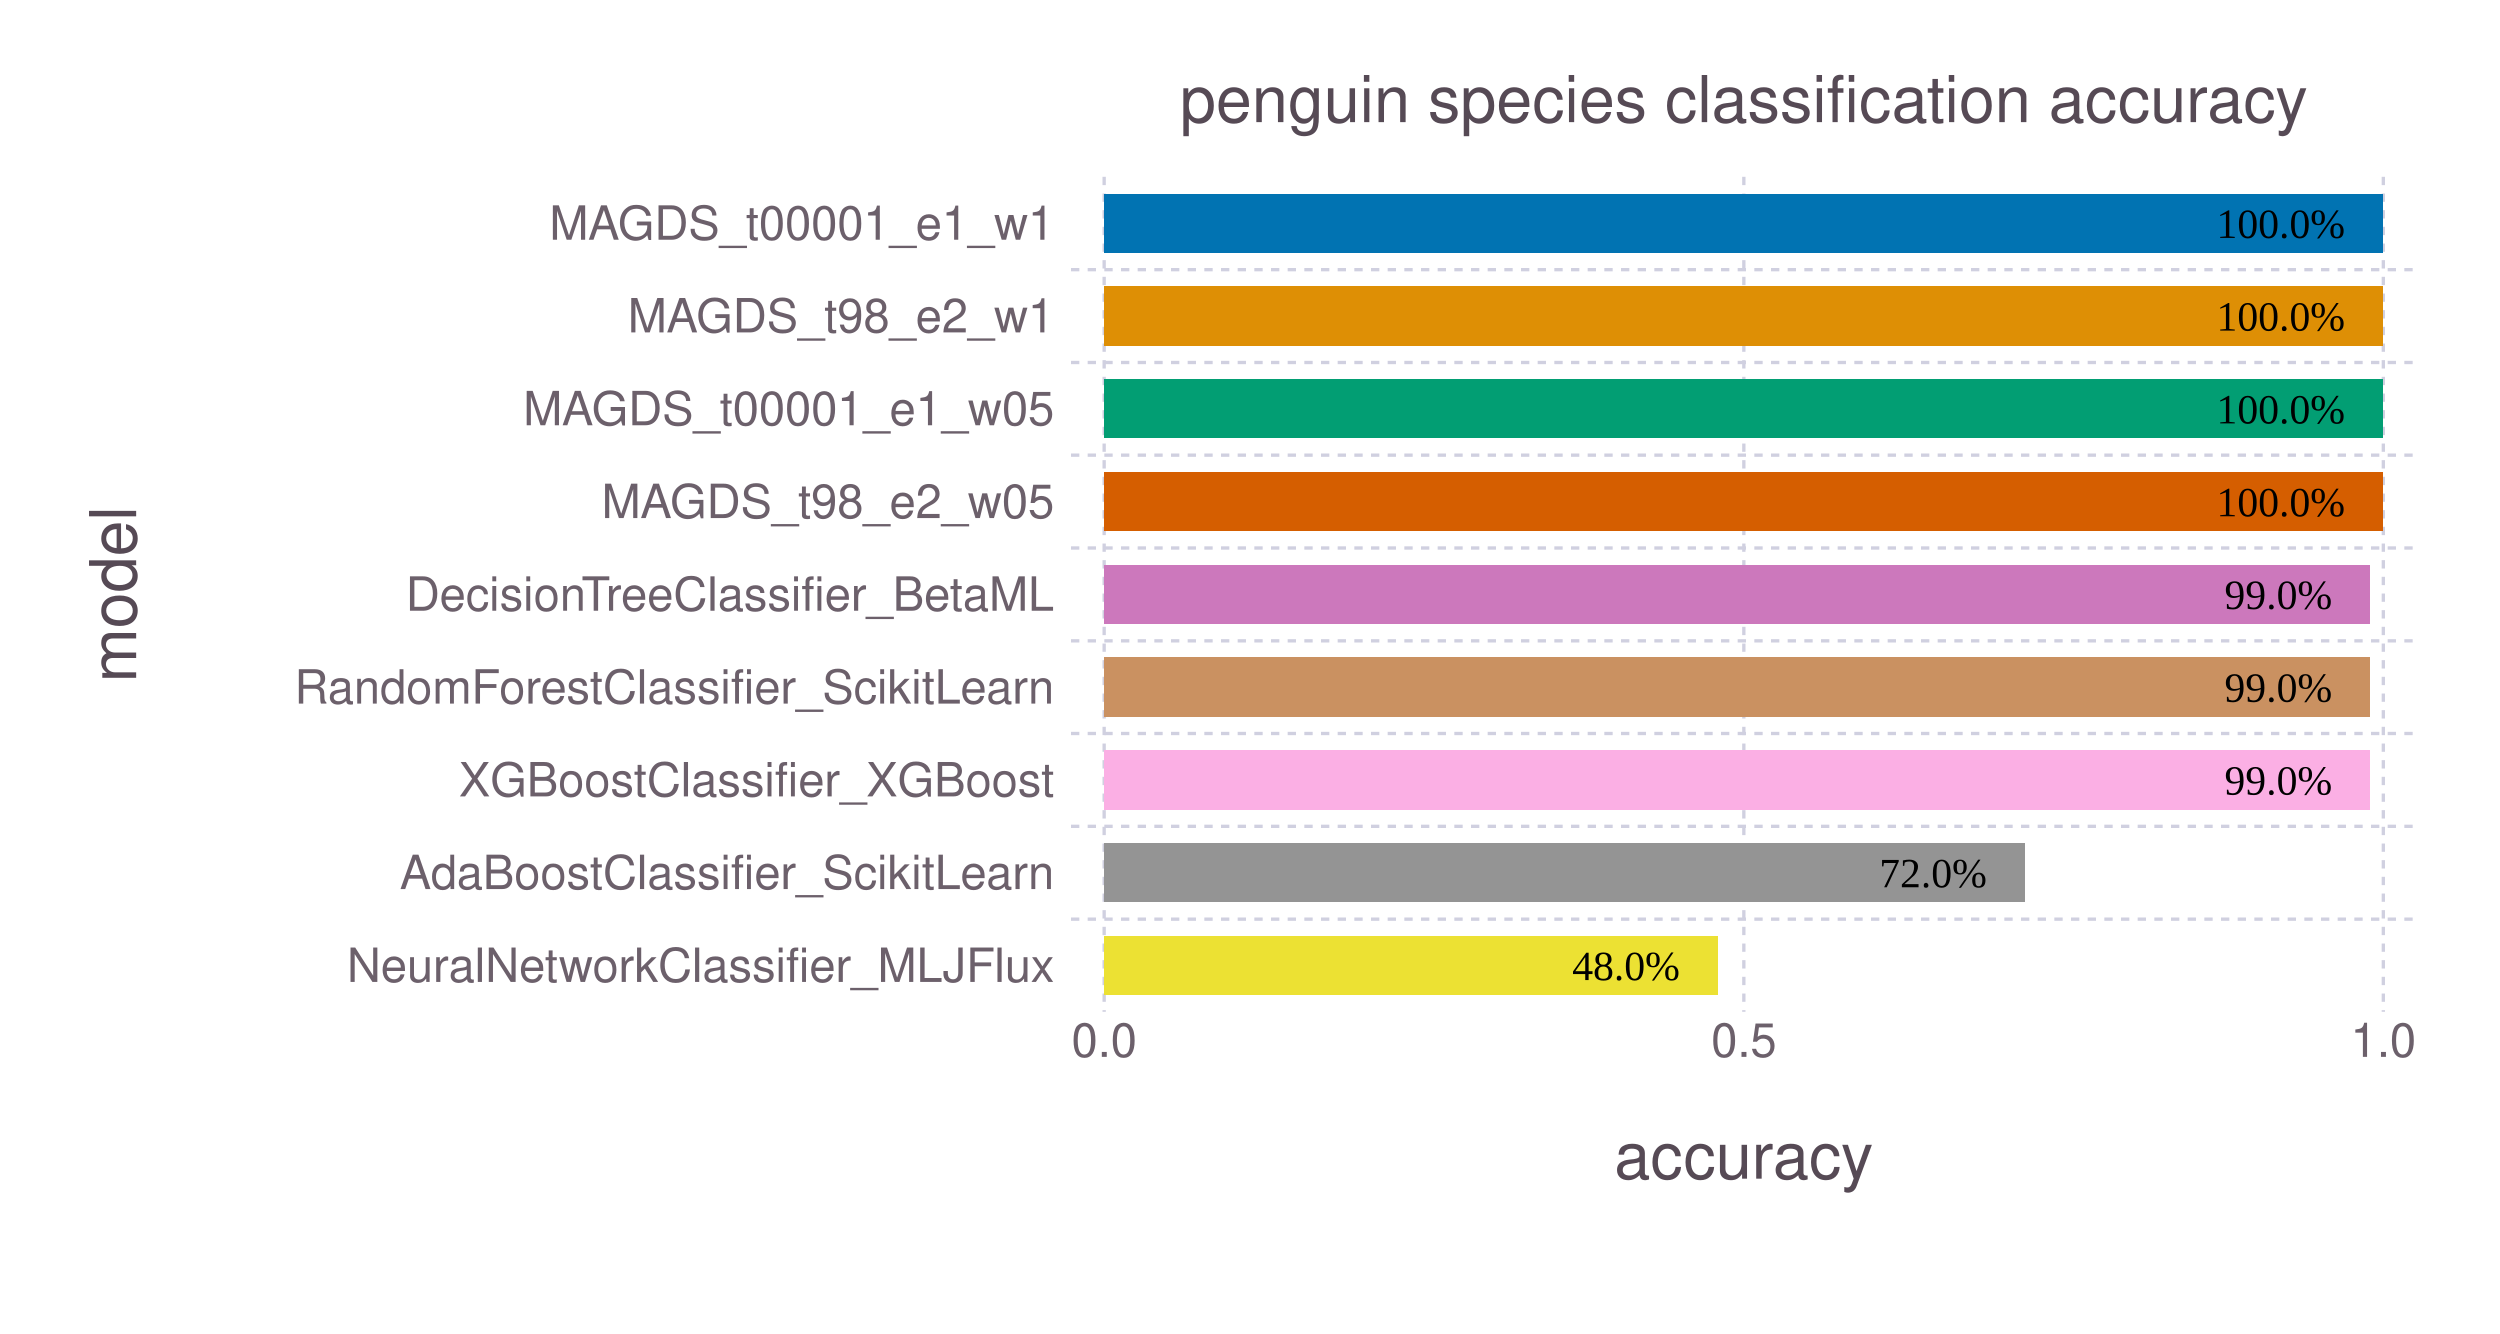
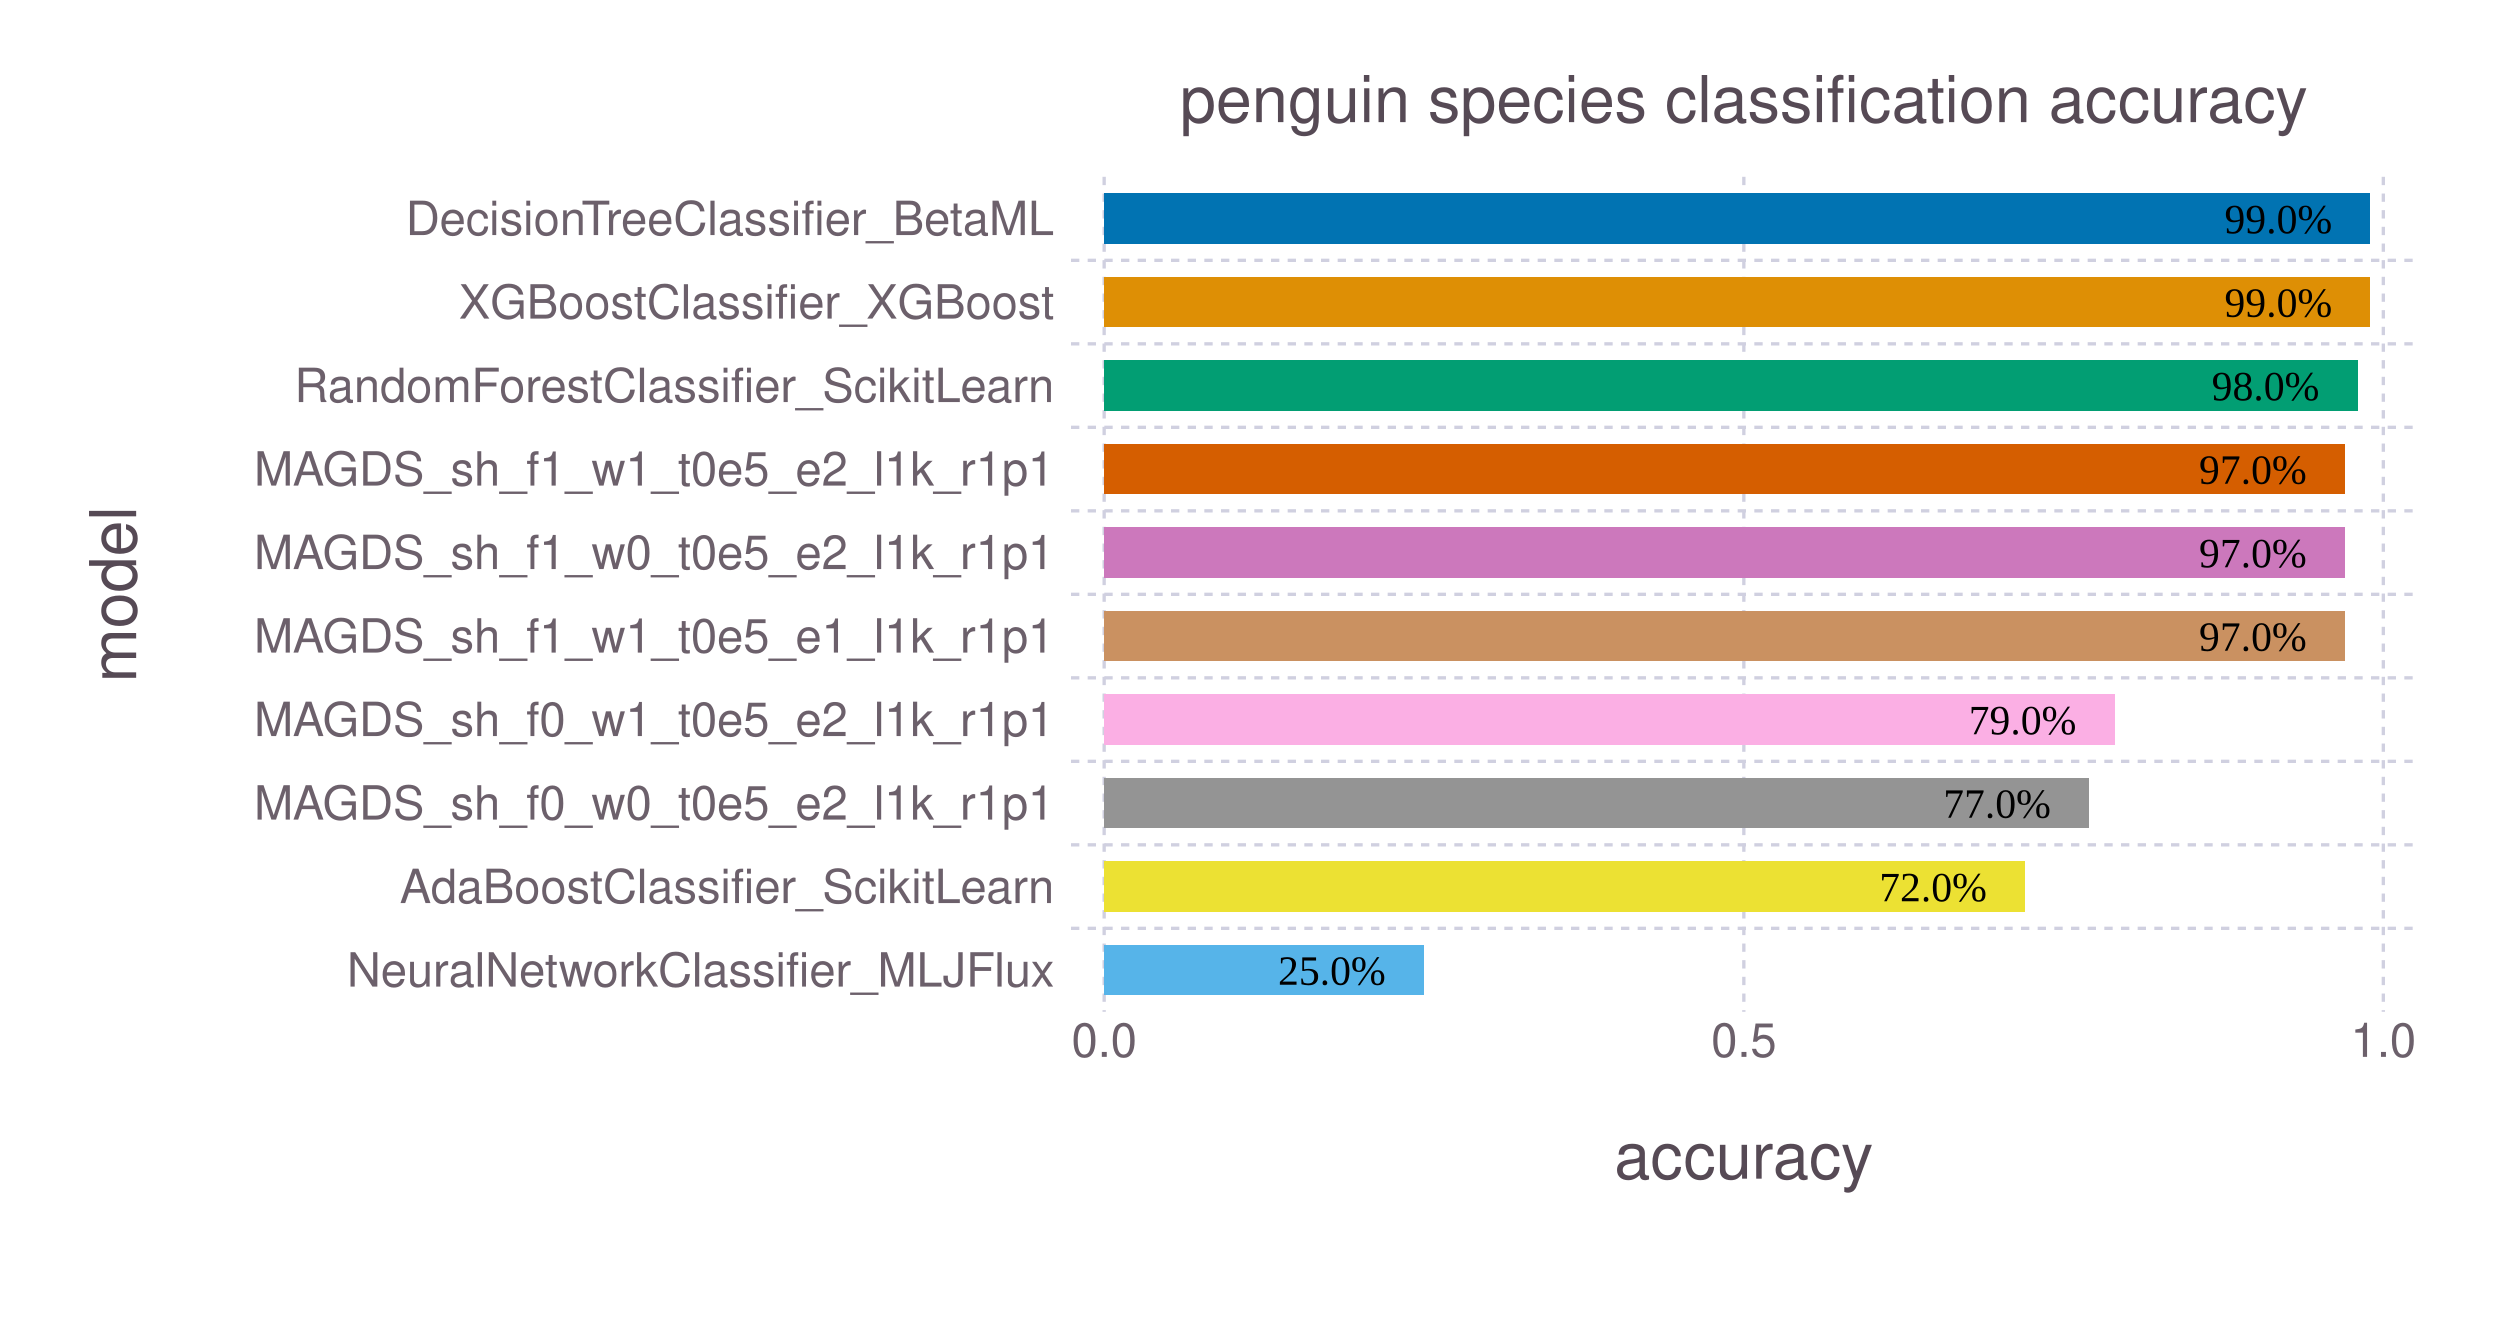
<svg xmlns="http://www.w3.org/2000/svg" version="1.2" width="150mm" height="80mm" viewBox="0 0 150 80" stroke="none" fill="#000000" stroke-width="0.3" font-size="3.88">
  <defs>
    <marker id="arrow" markerWidth="15" markerHeight="7" refX="5" refY="3.5" orient="auto" markerUnits="strokeWidth">
      <path d="M0,0 L15,3.5 L0,7 z" stroke="context-stroke" fill="context-stroke" />
    </marker>
  </defs>
-   <g class="plotroot xscalable" id="img-3cbf632c-1">
-     <g font-size="3.88" font-family="'PT Sans','Helvetica Neue','Helvetica',sans-serif" fill="#564A55" stroke="#000000" stroke-opacity="0.000" id="img-3cbf632c-2">
+   <g class="plotroot xscalable" id="img-b5b287c4-1">
+     <g font-size="3.88" font-family="'PT Sans','Helvetica Neue','Helvetica',sans-serif" fill="#564A55" stroke="#000000" stroke-opacity="0.000" id="img-b5b287c4-2">
      <g transform="translate(104.63,68.39)">
        <g class="primitive">
          <text text-anchor="middle" dy="0.6em">accuracy</text>
        </g>
      </g>
    </g>
-     <g class="guide xlabels" font-size="2.82" font-family="'PT Sans Caption','Helvetica Neue','Helvetica',sans-serif" fill="#6C606B" id="img-3cbf632c-3">
+     <g class="guide xlabels" font-size="2.82" font-family="'PT Sans Caption','Helvetica Neue','Helvetica',sans-serif" fill="#6C606B" id="img-b5b287c4-3">
      <g transform="translate(66.25,61.72)">
        <g class="primitive">
          <text text-anchor="middle" dy="0.6em">0.0</text>
        </g>
      </g>
      <g transform="translate(104.63,61.72)">
        <g class="primitive">
          <text text-anchor="middle" dy="0.6em">0.5</text>
        </g>
      </g>
      <g transform="translate(143,61.72)">
        <g class="primitive">
          <text text-anchor="middle" dy="0.6em">1.0</text>
        </g>
      </g>
    </g>
-     <g clip-path="url(#img-3cbf632c-4)">
-       <g id="img-3cbf632c-5">
-         <g pointer-events="visible" stroke-width="0.3" fill="#000000" fill-opacity="0.000" stroke="#000000" stroke-opacity="0.000" class="guide background" id="img-3cbf632c-6">
-           <g transform="translate(104.63,35.66)" id="img-3cbf632c-7">
+     <g clip-path="url(#img-b5b287c4-4)">
+       <g id="img-b5b287c4-5">
+         <g pointer-events="visible" stroke-width="0.3" fill="#000000" fill-opacity="0.000" stroke="#000000" stroke-opacity="0.000" class="guide background" id="img-b5b287c4-6">
+           <g transform="translate(104.63,35.66)" id="img-b5b287c4-7">
            <path d="M-40.37,-25.05 L40.37,-25.05 40.37,25.05 -40.37,25.05  z" class="primitive" />
          </g>
        </g>
-         <g class="guide ygridlines xfixed" stroke-dasharray="0.5,0.5" stroke-width="0.2" stroke="#D0D0E0" id="img-3cbf632c-8">
-           <g transform="translate(104.63,16.18)" id="img-3cbf632c-9">
-             <path fill="none" d="M-40.37,0 L40.37,0 " class="primitive" />
-           </g>
-           <g transform="translate(104.63,21.75)" id="img-3cbf632c-10">
-             <path fill="none" d="M-40.37,0 L40.37,0 " class="primitive" />
-           </g>
-           <g transform="translate(104.63,27.31)" id="img-3cbf632c-11">
-             <path fill="none" d="M-40.37,0 L40.37,0 " class="primitive" />
-           </g>
-           <g transform="translate(104.63,32.88)" id="img-3cbf632c-12">
-             <path fill="none" d="M-40.37,0 L40.37,0 " class="primitive" />
-           </g>
-           <g transform="translate(104.63,38.45)" id="img-3cbf632c-13">
-             <path fill="none" d="M-40.37,0 L40.37,0 " class="primitive" />
-           </g>
-           <g transform="translate(104.63,44.01)" id="img-3cbf632c-14">
-             <path fill="none" d="M-40.37,0 L40.37,0 " class="primitive" />
-           </g>
-           <g transform="translate(104.63,49.58)" id="img-3cbf632c-15">
-             <path fill="none" d="M-40.37,0 L40.37,0 " class="primitive" />
-           </g>
-           <g transform="translate(104.63,55.15)" id="img-3cbf632c-16">
-             <path fill="none" d="M-40.37,0 L40.37,0 " class="primitive" />
-           </g>
-         </g>
-         <g class="guide xgridlines yfixed" stroke-dasharray="0.5,0.5" stroke-width="0.2" stroke="#D0D0E0" id="img-3cbf632c-17">
-           <g transform="translate(66.25,35.66)" id="img-3cbf632c-18">
+         <g class="guide ygridlines xfixed" stroke-dasharray="0.5,0.5" stroke-width="0.2" stroke="#D0D0E0" id="img-b5b287c4-8">
+           <g transform="translate(104.63,15.62)" id="img-b5b287c4-9">
+             <path fill="none" d="M-40.37,0 L40.37,0 " class="primitive" />
+           </g>
+           <g transform="translate(104.63,20.63)" id="img-b5b287c4-10">
+             <path fill="none" d="M-40.37,0 L40.37,0 " class="primitive" />
+           </g>
+           <g transform="translate(104.63,25.64)" id="img-b5b287c4-11">
+             <path fill="none" d="M-40.37,0 L40.37,0 " class="primitive" />
+           </g>
+           <g transform="translate(104.63,30.65)" id="img-b5b287c4-12">
+             <path fill="none" d="M-40.37,0 L40.37,0 " class="primitive" />
+           </g>
+           <g transform="translate(104.63,35.66)" id="img-b5b287c4-13">
+             <path fill="none" d="M-40.37,0 L40.37,0 " class="primitive" />
+           </g>
+           <g transform="translate(104.63,40.67)" id="img-b5b287c4-14">
+             <path fill="none" d="M-40.37,0 L40.37,0 " class="primitive" />
+           </g>
+           <g transform="translate(104.63,45.68)" id="img-b5b287c4-15">
+             <path fill="none" d="M-40.37,0 L40.37,0 " class="primitive" />
+           </g>
+           <g transform="translate(104.63,50.69)" id="img-b5b287c4-16">
+             <path fill="none" d="M-40.37,0 L40.37,0 " class="primitive" />
+           </g>
+           <g transform="translate(104.63,55.7)" id="img-b5b287c4-17">
+             <path fill="none" d="M-40.37,0 L40.37,0 " class="primitive" />
+           </g>
+         </g>
+         <g class="guide xgridlines yfixed" stroke-dasharray="0.5,0.5" stroke-width="0.2" stroke="#D0D0E0" id="img-b5b287c4-18">
+           <g transform="translate(66.25,35.66)" id="img-b5b287c4-19">
            <path fill="none" d="M0,-25.05 L0,25.05 " class="primitive" />
          </g>
-           <g transform="translate(104.63,35.66)" id="img-3cbf632c-19">
+           <g transform="translate(104.63,35.66)" id="img-b5b287c4-20">
            <path fill="none" d="M0,-25.05 L0,25.05 " class="primitive" />
          </g>
-           <g transform="translate(143,35.66)" id="img-3cbf632c-20">
+           <g transform="translate(143,35.66)" id="img-b5b287c4-21">
            <path fill="none" d="M0,-25.05 L0,25.05 " class="primitive" />
          </g>
        </g>
-         <g class="plotpanel" id="img-3cbf632c-21">
-           <g shape-rendering="crispEdges" stroke-width="0.3" id="img-3cbf632c-22">
-             <g stroke="#000000" stroke-opacity="0.000" class="geometry" id="img-3cbf632c-23">
-               <g transform="translate(84.67,57.93)" id="img-3cbf632c-24" fill="#ECE133">
-                 <path d="M-18.42,-1.78 L18.42,-1.78 18.42,1.78 -18.42,1.78  z" class="primitive" />
-               </g>
-               <g transform="translate(93.88,52.36)" id="img-3cbf632c-25" fill="#949494">
-                 <path d="M-27.63,-1.78 L27.63,-1.78 27.63,1.78 -27.63,1.78  z" class="primitive" />
-               </g>
-               <g transform="translate(104.24,46.8)" id="img-3cbf632c-26" fill="#FBAFE4">
-                 <path d="M-37.99,-1.78 L37.99,-1.78 37.99,1.78 -37.99,1.78  z" class="primitive" />
-               </g>
-               <g transform="translate(104.24,41.23)" id="img-3cbf632c-27" fill="#CA9161">
-                 <path d="M-37.99,-1.78 L37.99,-1.78 37.99,1.78 -37.99,1.78  z" class="primitive" />
-               </g>
-               <g transform="translate(104.24,35.66)" id="img-3cbf632c-28" fill="#CC78BC">
-                 <path d="M-37.99,-1.78 L37.99,-1.78 37.99,1.78 -37.99,1.78  z" class="primitive" />
-               </g>
-               <g transform="translate(104.63,30.1)" id="img-3cbf632c-29" fill="#D55E00">
-                 <path d="M-38.37,-1.78 L38.37,-1.78 38.37,1.78 -38.37,1.78  z" class="primitive" />
-               </g>
-               <g transform="translate(104.63,24.53)" id="img-3cbf632c-30" fill="#029E73">
-                 <path d="M-38.37,-1.78 L38.37,-1.78 38.37,1.78 -38.37,1.78  z" class="primitive" />
-               </g>
-               <g transform="translate(104.63,18.96)" id="img-3cbf632c-31" fill="#DE8F05">
-                 <path d="M-38.37,-1.78 L38.37,-1.78 38.37,1.78 -38.37,1.78  z" class="primitive" />
-               </g>
-               <g transform="translate(104.63,13.4)" id="img-3cbf632c-32" fill="#0173B2">
-                 <path d="M-38.37,-1.78 L38.37,-1.78 38.37,1.78 -38.37,1.78  z" class="primitive" />
-               </g>
-             </g>
-           </g>
-         </g>
-         <g class="geometry" id="img-3cbf632c-33">
-           <g fill="#000000" font-size="2.5" id="img-3cbf632c-34">
-             <g transform="translate(140.7,13.4)" id="img-3cbf632c-35">
-               <g class="primitive">
-                 <text text-anchor="end" dy="0.35em">100.0%</text>
-               </g>
-             </g>
-             <g transform="translate(140.7,18.96)" id="img-3cbf632c-36">
-               <g class="primitive">
-                 <text text-anchor="end" dy="0.35em">100.0%</text>
-               </g>
-             </g>
-             <g transform="translate(140.7,24.53)" id="img-3cbf632c-37">
-               <g class="primitive">
-                 <text text-anchor="end" dy="0.35em">100.0%</text>
-               </g>
-             </g>
-             <g transform="translate(140.7,30.1)" id="img-3cbf632c-38">
-               <g class="primitive">
-                 <text text-anchor="end" dy="0.35em">100.0%</text>
-               </g>
-             </g>
-             <g transform="translate(139.93,35.66)" id="img-3cbf632c-39">
+         <g class="plotpanel" id="img-b5b287c4-22">
+           <g shape-rendering="crispEdges" stroke-width="0.3" id="img-b5b287c4-23">
+             <g stroke="#000000" stroke-opacity="0.000" class="geometry" id="img-b5b287c4-24">
+               <g transform="translate(75.85,58.21)" id="img-b5b287c4-25" fill="#56B4E9">
+                 <path d="M-9.59,-1.51 L9.59,-1.51 9.59,1.51 -9.59,1.51  z" class="primitive" />
+               </g>
+               <g transform="translate(93.88,53.2)" id="img-b5b287c4-26" fill="#ECE133">
+                 <path d="M-27.63,-1.51 L27.63,-1.51 27.63,1.51 -27.63,1.51  z" class="primitive" />
+               </g>
+               <g transform="translate(95.8,48.19)" id="img-b5b287c4-27" fill="#949494">
+                 <path d="M-29.55,-1.51 L29.55,-1.51 29.55,1.51 -29.55,1.51  z" class="primitive" />
+               </g>
+               <g transform="translate(96.57,43.18)" id="img-b5b287c4-28" fill="#FBAFE4">
+                 <path d="M-30.32,-1.51 L30.32,-1.51 30.32,1.51 -30.32,1.51  z" class="primitive" />
+               </g>
+               <g transform="translate(103.47,38.17)" id="img-b5b287c4-29" fill="#CA9161">
+                 <path d="M-37.22,-1.51 L37.22,-1.51 37.22,1.51 -37.22,1.51  z" class="primitive" />
+               </g>
+               <g transform="translate(103.47,33.16)" id="img-b5b287c4-30" fill="#CC78BC">
+                 <path d="M-37.22,-1.51 L37.22,-1.51 37.22,1.51 -37.22,1.51  z" class="primitive" />
+               </g>
+               <g transform="translate(103.47,28.15)" id="img-b5b287c4-31" fill="#D55E00">
+                 <path d="M-37.22,-1.51 L37.22,-1.51 37.22,1.51 -37.22,1.51  z" class="primitive" />
+               </g>
+               <g transform="translate(103.86,23.14)" id="img-b5b287c4-32" fill="#029E73">
+                 <path d="M-37.61,-1.51 L37.61,-1.51 37.61,1.51 -37.61,1.51  z" class="primitive" />
+               </g>
+               <g transform="translate(104.24,18.13)" id="img-b5b287c4-33" fill="#DE8F05">
+                 <path d="M-37.99,-1.51 L37.99,-1.51 37.99,1.51 -37.99,1.51  z" class="primitive" />
+               </g>
+               <g transform="translate(104.24,13.12)" id="img-b5b287c4-34" fill="#0173B2">
+                 <path d="M-37.99,-1.51 L37.99,-1.51 37.99,1.51 -37.99,1.51  z" class="primitive" />
+               </g>
+             </g>
+           </g>
+         </g>
+         <g class="geometry" id="img-b5b287c4-35">
+           <g fill="#000000" font-size="2.5" id="img-b5b287c4-36">
+             <g transform="translate(139.93,13.12)" id="img-b5b287c4-37">
              <g class="primitive">
                <text text-anchor="end" dy="0.35em">99.0%</text>
              </g>
            </g>
-             <g transform="translate(139.93,41.23)" id="img-3cbf632c-40">
+             <g transform="translate(139.93,18.13)" id="img-b5b287c4-38">
              <g class="primitive">
                <text text-anchor="end" dy="0.35em">99.0%</text>
              </g>
            </g>
-             <g transform="translate(139.93,46.8)" id="img-3cbf632c-41">
-               <g class="primitive">
-                 <text text-anchor="end" dy="0.35em">99.0%</text>
-               </g>
-             </g>
-             <g transform="translate(119.21,52.36)" id="img-3cbf632c-42">
+             <g transform="translate(139.16,23.14)" id="img-b5b287c4-39">
+               <g class="primitive">
+                 <text text-anchor="end" dy="0.35em">98.0%</text>
+               </g>
+             </g>
+             <g transform="translate(138.4,28.15)" id="img-b5b287c4-40">
+               <g class="primitive">
+                 <text text-anchor="end" dy="0.35em">97.0%</text>
+               </g>
+             </g>
+             <g transform="translate(138.4,33.16)" id="img-b5b287c4-41">
+               <g class="primitive">
+                 <text text-anchor="end" dy="0.35em">97.0%</text>
+               </g>
+             </g>
+             <g transform="translate(138.4,38.17)" id="img-b5b287c4-42">
+               <g class="primitive">
+                 <text text-anchor="end" dy="0.35em">97.0%</text>
+               </g>
+             </g>
+             <g transform="translate(124.58,43.18)" id="img-b5b287c4-43">
+               <g class="primitive">
+                 <text text-anchor="end" dy="0.35em">79.0%</text>
+               </g>
+             </g>
+             <g transform="translate(123.05,48.19)" id="img-b5b287c4-44">
+               <g class="primitive">
+                 <text text-anchor="end" dy="0.35em">77.0%</text>
+               </g>
+             </g>
+             <g transform="translate(119.21,53.2)" id="img-b5b287c4-45">
              <g class="primitive">
                <text text-anchor="end" dy="0.35em">72.0%</text>
              </g>
            </g>
-             <g transform="translate(100.79,57.93)" id="img-3cbf632c-43">
-               <g class="primitive">
-                 <text text-anchor="end" dy="0.35em">48.0%</text>
-               </g>
-             </g>
-           </g>
-         </g>
-       </g>
-     </g>
-     <g class="guide ylabels" font-size="2.82" font-family="'PT Sans Caption','Helvetica Neue','Helvetica',sans-serif" fill="#6C606B" id="img-3cbf632c-44">
-       <g transform="translate(63.25,13.4)" id="img-3cbf632c-45">
-         <g class="primitive">
-           <text text-anchor="end" dy="0.35em">MAGDS_t00001_e1_w1</text>
-         </g>
-       </g>
-       <g transform="translate(63.25,18.96)" id="img-3cbf632c-46">
-         <g class="primitive">
-           <text text-anchor="end" dy="0.35em">MAGDS_t98_e2_w1</text>
-         </g>
-       </g>
-       <g transform="translate(63.25,24.53)" id="img-3cbf632c-47">
-         <g class="primitive">
-           <text text-anchor="end" dy="0.35em">MAGDS_t00001_e1_w05</text>
-         </g>
-       </g>
-       <g transform="translate(63.25,30.1)" id="img-3cbf632c-48">
-         <g class="primitive">
-           <text text-anchor="end" dy="0.35em">MAGDS_t98_e2_w05</text>
-         </g>
-       </g>
-       <g transform="translate(63.25,35.66)" id="img-3cbf632c-49">
+             <g transform="translate(83.14,58.21)" id="img-b5b287c4-46">
+               <g class="primitive">
+                 <text text-anchor="end" dy="0.35em">25.0%</text>
+               </g>
+             </g>
+           </g>
+         </g>
+       </g>
+     </g>
+     <g class="guide ylabels" font-size="2.82" font-family="'PT Sans Caption','Helvetica Neue','Helvetica',sans-serif" fill="#6C606B" id="img-b5b287c4-47">
+       <g transform="translate(63.25,13.12)" id="img-b5b287c4-48">
        <g class="primitive">
          <text text-anchor="end" dy="0.35em">DecisionTreeClassifier_BetaML</text>
        </g>
      </g>
-       <g transform="translate(63.25,41.23)" id="img-3cbf632c-50">
+       <g transform="translate(63.25,18.13)" id="img-b5b287c4-49">
+         <g class="primitive">
+           <text text-anchor="end" dy="0.35em">XGBoostClassifier_XGBoost</text>
+         </g>
+       </g>
+       <g transform="translate(63.25,23.14)" id="img-b5b287c4-50">
        <g class="primitive">
          <text text-anchor="end" dy="0.35em">RandomForestClassifier_ScikitLearn</text>
        </g>
      </g>
-       <g transform="translate(63.25,46.8)" id="img-3cbf632c-51">
-         <g class="primitive">
-           <text text-anchor="end" dy="0.35em">XGBoostClassifier_XGBoost</text>
-         </g>
-       </g>
-       <g transform="translate(63.25,52.36)" id="img-3cbf632c-52">
+       <g transform="translate(63.25,28.15)" id="img-b5b287c4-51">
+         <g class="primitive">
+           <text text-anchor="end" dy="0.35em">MAGDS_sh_f1_w1_t0e5_e2_l1k_r1p1</text>
+         </g>
+       </g>
+       <g transform="translate(63.25,33.16)" id="img-b5b287c4-52">
+         <g class="primitive">
+           <text text-anchor="end" dy="0.35em">MAGDS_sh_f1_w0_t0e5_e2_l1k_r1p1</text>
+         </g>
+       </g>
+       <g transform="translate(63.25,38.17)" id="img-b5b287c4-53">
+         <g class="primitive">
+           <text text-anchor="end" dy="0.35em">MAGDS_sh_f1_w1_t0e5_e1_l1k_r1p1</text>
+         </g>
+       </g>
+       <g transform="translate(63.25,43.18)" id="img-b5b287c4-54">
+         <g class="primitive">
+           <text text-anchor="end" dy="0.35em">MAGDS_sh_f0_w1_t0e5_e2_l1k_r1p1</text>
+         </g>
+       </g>
+       <g transform="translate(63.25,48.19)" id="img-b5b287c4-55">
+         <g class="primitive">
+           <text text-anchor="end" dy="0.35em">MAGDS_sh_f0_w0_t0e5_e2_l1k_r1p1</text>
+         </g>
+       </g>
+       <g transform="translate(63.25,53.2)" id="img-b5b287c4-56">
        <g class="primitive">
          <text text-anchor="end" dy="0.35em">AdaBoostClassifier_ScikitLearn</text>
        </g>
      </g>
-       <g transform="translate(63.25,57.93)" id="img-3cbf632c-53">
+       <g transform="translate(63.25,58.21)" id="img-b5b287c4-57">
        <g class="primitive">
          <text text-anchor="end" dy="0.35em">NeuralNetworkClassifier_MLJFlux</text>
        </g>
      </g>
    </g>
-     <g font-size="3.88" font-family="'PT Sans','Helvetica Neue','Helvetica',sans-serif" fill="#564A55" stroke="#000000" stroke-opacity="0.000" id="img-3cbf632c-54">
-       <g transform="translate(8.81,33.66)" id="img-3cbf632c-55">
+     <g font-size="3.88" font-family="'PT Sans','Helvetica Neue','Helvetica',sans-serif" fill="#564A55" stroke="#000000" stroke-opacity="0.000" id="img-b5b287c4-58">
+       <g transform="translate(8.81,33.66)" id="img-b5b287c4-59">
        <g class="primitive">
          <text text-anchor="middle" dy="0.35em" transform="rotate(-90,0, 2)">model</text>
        </g>
      </g>
    </g>
-     <g font-size="3.88" font-family="'PT Sans','Helvetica Neue','Helvetica',sans-serif" fill="#564A55" stroke="#000000" stroke-opacity="0.000" id="img-3cbf632c-56">
-       <g transform="translate(104.63,5)" id="img-3cbf632c-57">
+     <g font-size="3.88" font-family="'PT Sans','Helvetica Neue','Helvetica',sans-serif" fill="#564A55" stroke="#000000" stroke-opacity="0.000" id="img-b5b287c4-60">
+       <g transform="translate(104.63,5)" id="img-b5b287c4-61">
        <g class="primitive">
          <text text-anchor="middle" dy="0.6em">penguin species classification accuracy</text>
        </g>
      </g>
    </g>
  </g>
  <defs>
-     <clipPath id="img-3cbf632c-4">
+     <clipPath id="img-b5b287c4-4">
      <path d="M64.25,10.61 L145,10.61 145,60.72 64.25,60.72 " />
    </clipPath>
  </defs>
</svg>
